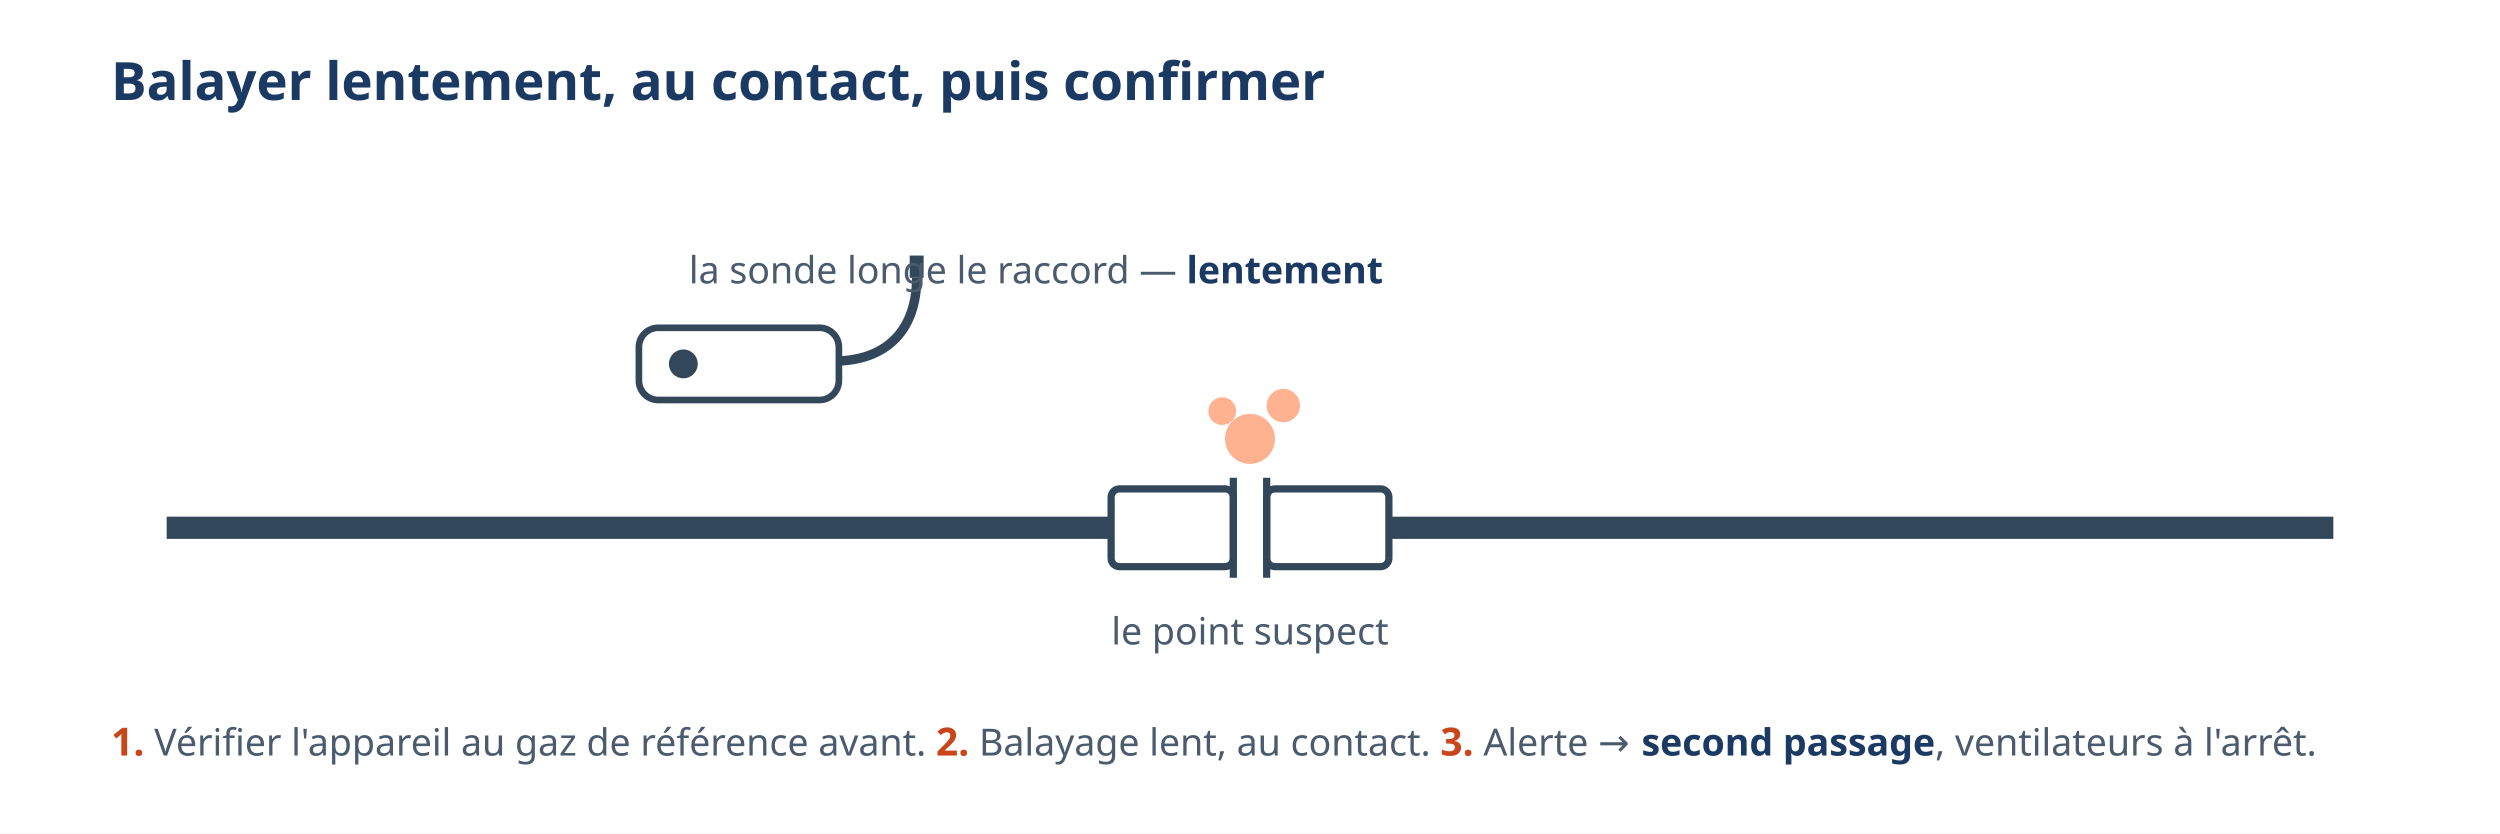
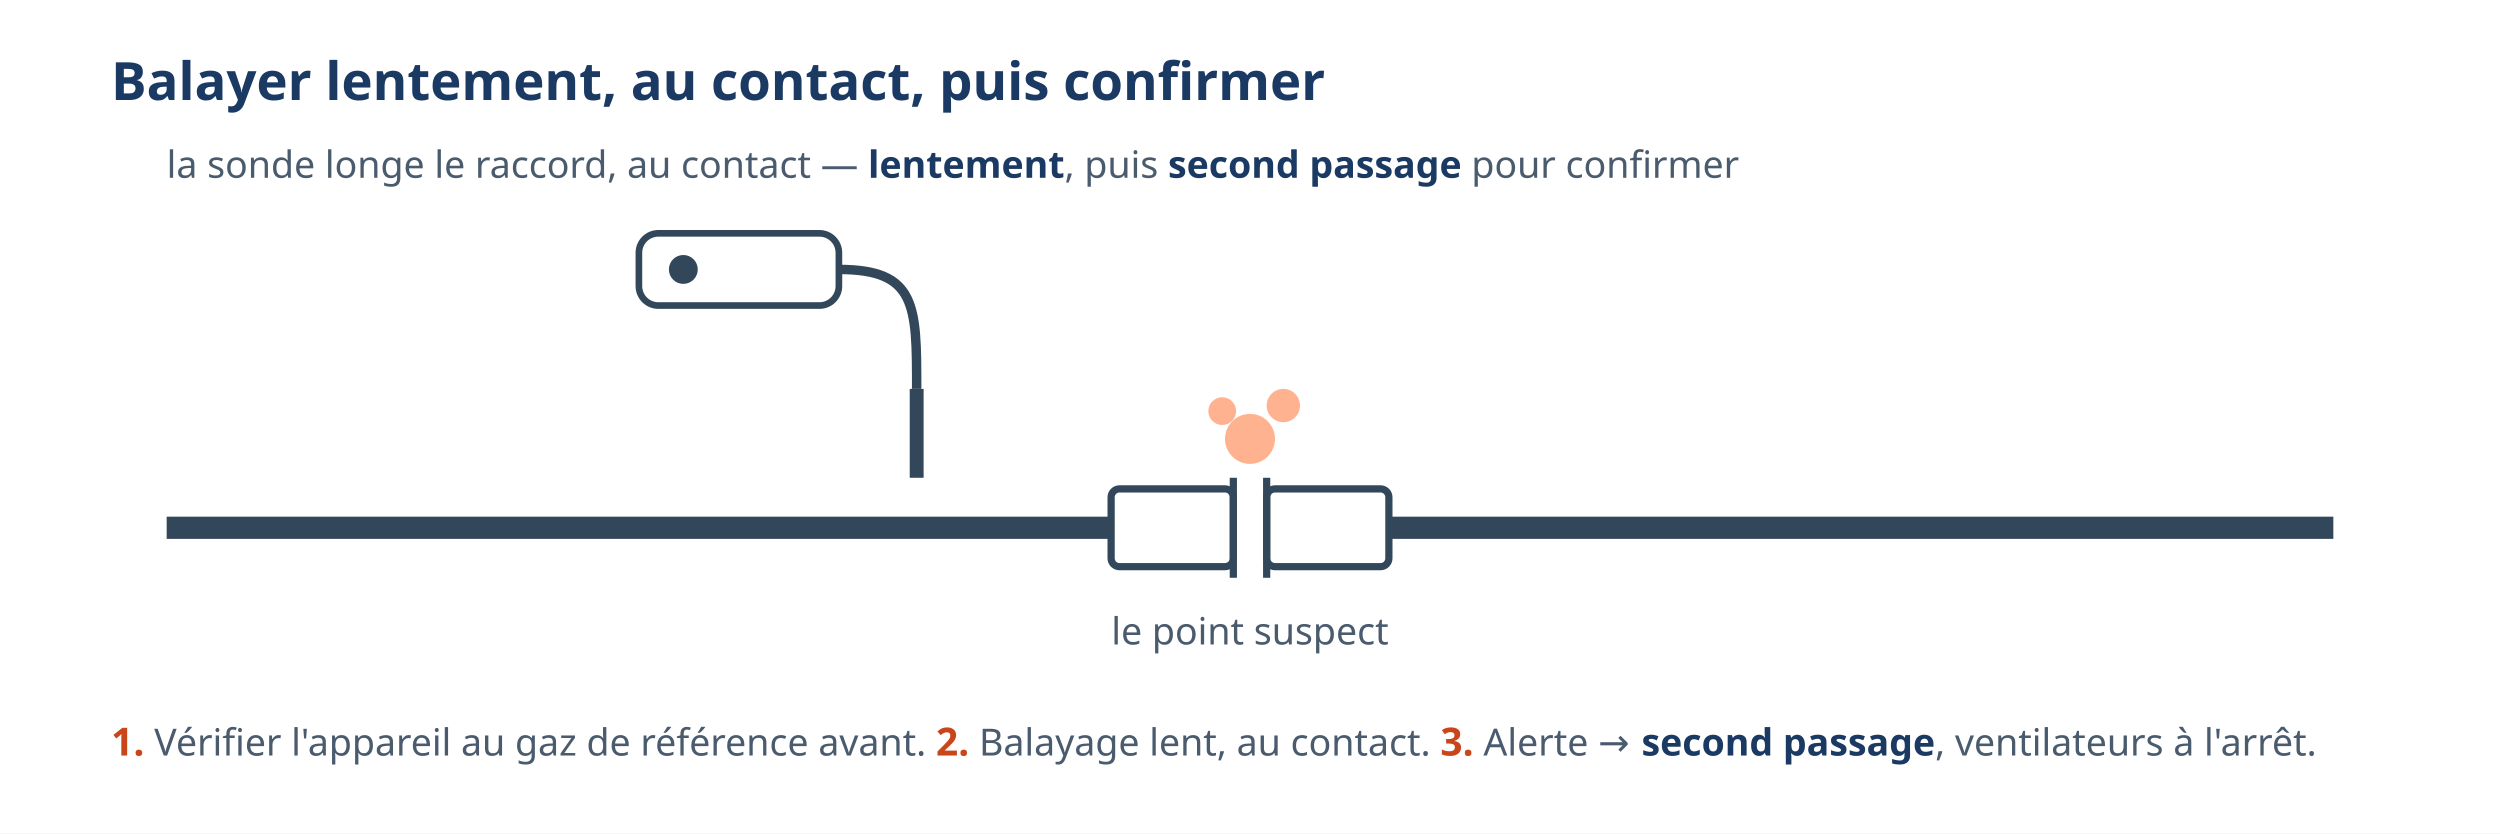
<svg xmlns="http://www.w3.org/2000/svg" viewBox="0 0 900 300" role="img" aria-label="Technique de balayage au détecteur électronique : la sonde longe le raccord lentement, au contact, et une alerte se confirme par un second passage.">
  <style>
    .t   { font:700 19px Calibri,Segoe UI,sans-serif; fill:#1b3a63; }
    .l   { font:700 15px Calibri,Segoe UI,sans-serif; fill:#1b3a63; }
    .s   { font:400 13.5px Calibri,Segoe UI,sans-serif; fill:#4a5b6e; }
    .k   { font:700 14px Calibri,Segoe UI,sans-serif; fill:#c9451a; }
    .sym { stroke:#33475b; stroke-width:2.4; fill:none; }
    .sonde { animation:balaye 4s ease-in-out infinite alternate; }
    @keyframes balaye { from { transform:translateX(0); } to { transform:translateX(300px); } }
    .nuage { animation:pulse 2.2s ease-in-out infinite; }
    @keyframes pulse { 0%,100% { opacity:.25; } 50% { opacity:.65; } }
    @media (prefers-reduced-motion:reduce) { .sonde,.nuage { animation:none; } }
  </style>
  <rect width="900" height="300" fill="#ffffff" />
  <text class="t" x="40" y="36">Balayer lentement, au contact, puis confirmer</text>
  <path class="sym" d="M 60 190 L 400 190 M 500 190 L 840 190" style="stroke-width:8" />
  <g class="sym" style="stroke-width:2.6">
    <rect x="400" y="176" width="44" height="28" rx="3" fill="#fff" />
    <rect x="456" y="176" width="44" height="28" rx="3" fill="#fff" />
    <path d="M 444 172 L 444 208 M 456 172 L 456 208" />
  </g>
  <text class="s" x="450" y="232" text-anchor="middle">le point suspect</text>
  <g class="nuage">
    <circle cx="450" cy="158" r="9" fill="#ffb28f" />
    <circle cx="462" cy="146" r="6" fill="#ffb28f" />
    <circle cx="440" cy="148" r="5" fill="#ffb28f" />
  </g>
  <g class="sonde">
    <g class="sym">
-       <path d="M 300 130 C 320 130 330 118 330 100" style="stroke-width:3.4" />
-       <rect x="230" y="118" width="72" height="26" rx="7" fill="#fff" />
-       <circle cx="246" cy="131" r="4" fill="#33475b" />
-       <path d="M 330 100 L 330 92" style="stroke-width:5" />
+       <rect x="230" y="84" width="72" height="26" rx="7" fill="#fff" />
+       <circle cx="246" cy="97" r="4" fill="#33475b" />
+       <path d="M 302 97 C 330 97 330 110 330 140" style="stroke-width:3.4" />
+       <path d="M 330 140 L 330 172" style="stroke-width:5" />
    </g>
  </g>
-   <text class="s" x="248" y="102">la sonde longe le raccord — <tspan style="font-weight:700;fill:#1b3a63">lentement</tspan>
-   </text>
+   <text class="s" x="60" y="64">la sonde longe le raccord, au contact — <tspan style="font-weight:700;fill:#1b3a63">lentement</tspan>, puis <tspan style="font-weight:700;fill:#1b3a63">second passage</tspan> pour confirmer</text>
  <g transform="translate(450,272)">
    <text class="s" x="-410" y="0">
      <tspan class="k">1.</tspan> Vérifier l'appareil au gaz de référence avant. <tspan class="k">2.</tspan> Balayage lent, au contact. <tspan class="k">3.</tspan> Alerte → <tspan style="font-weight:700;fill:#1b3a63">second passage</tspan>, ventilateurs à l'arrêt.</text>
  </g>
</svg>
